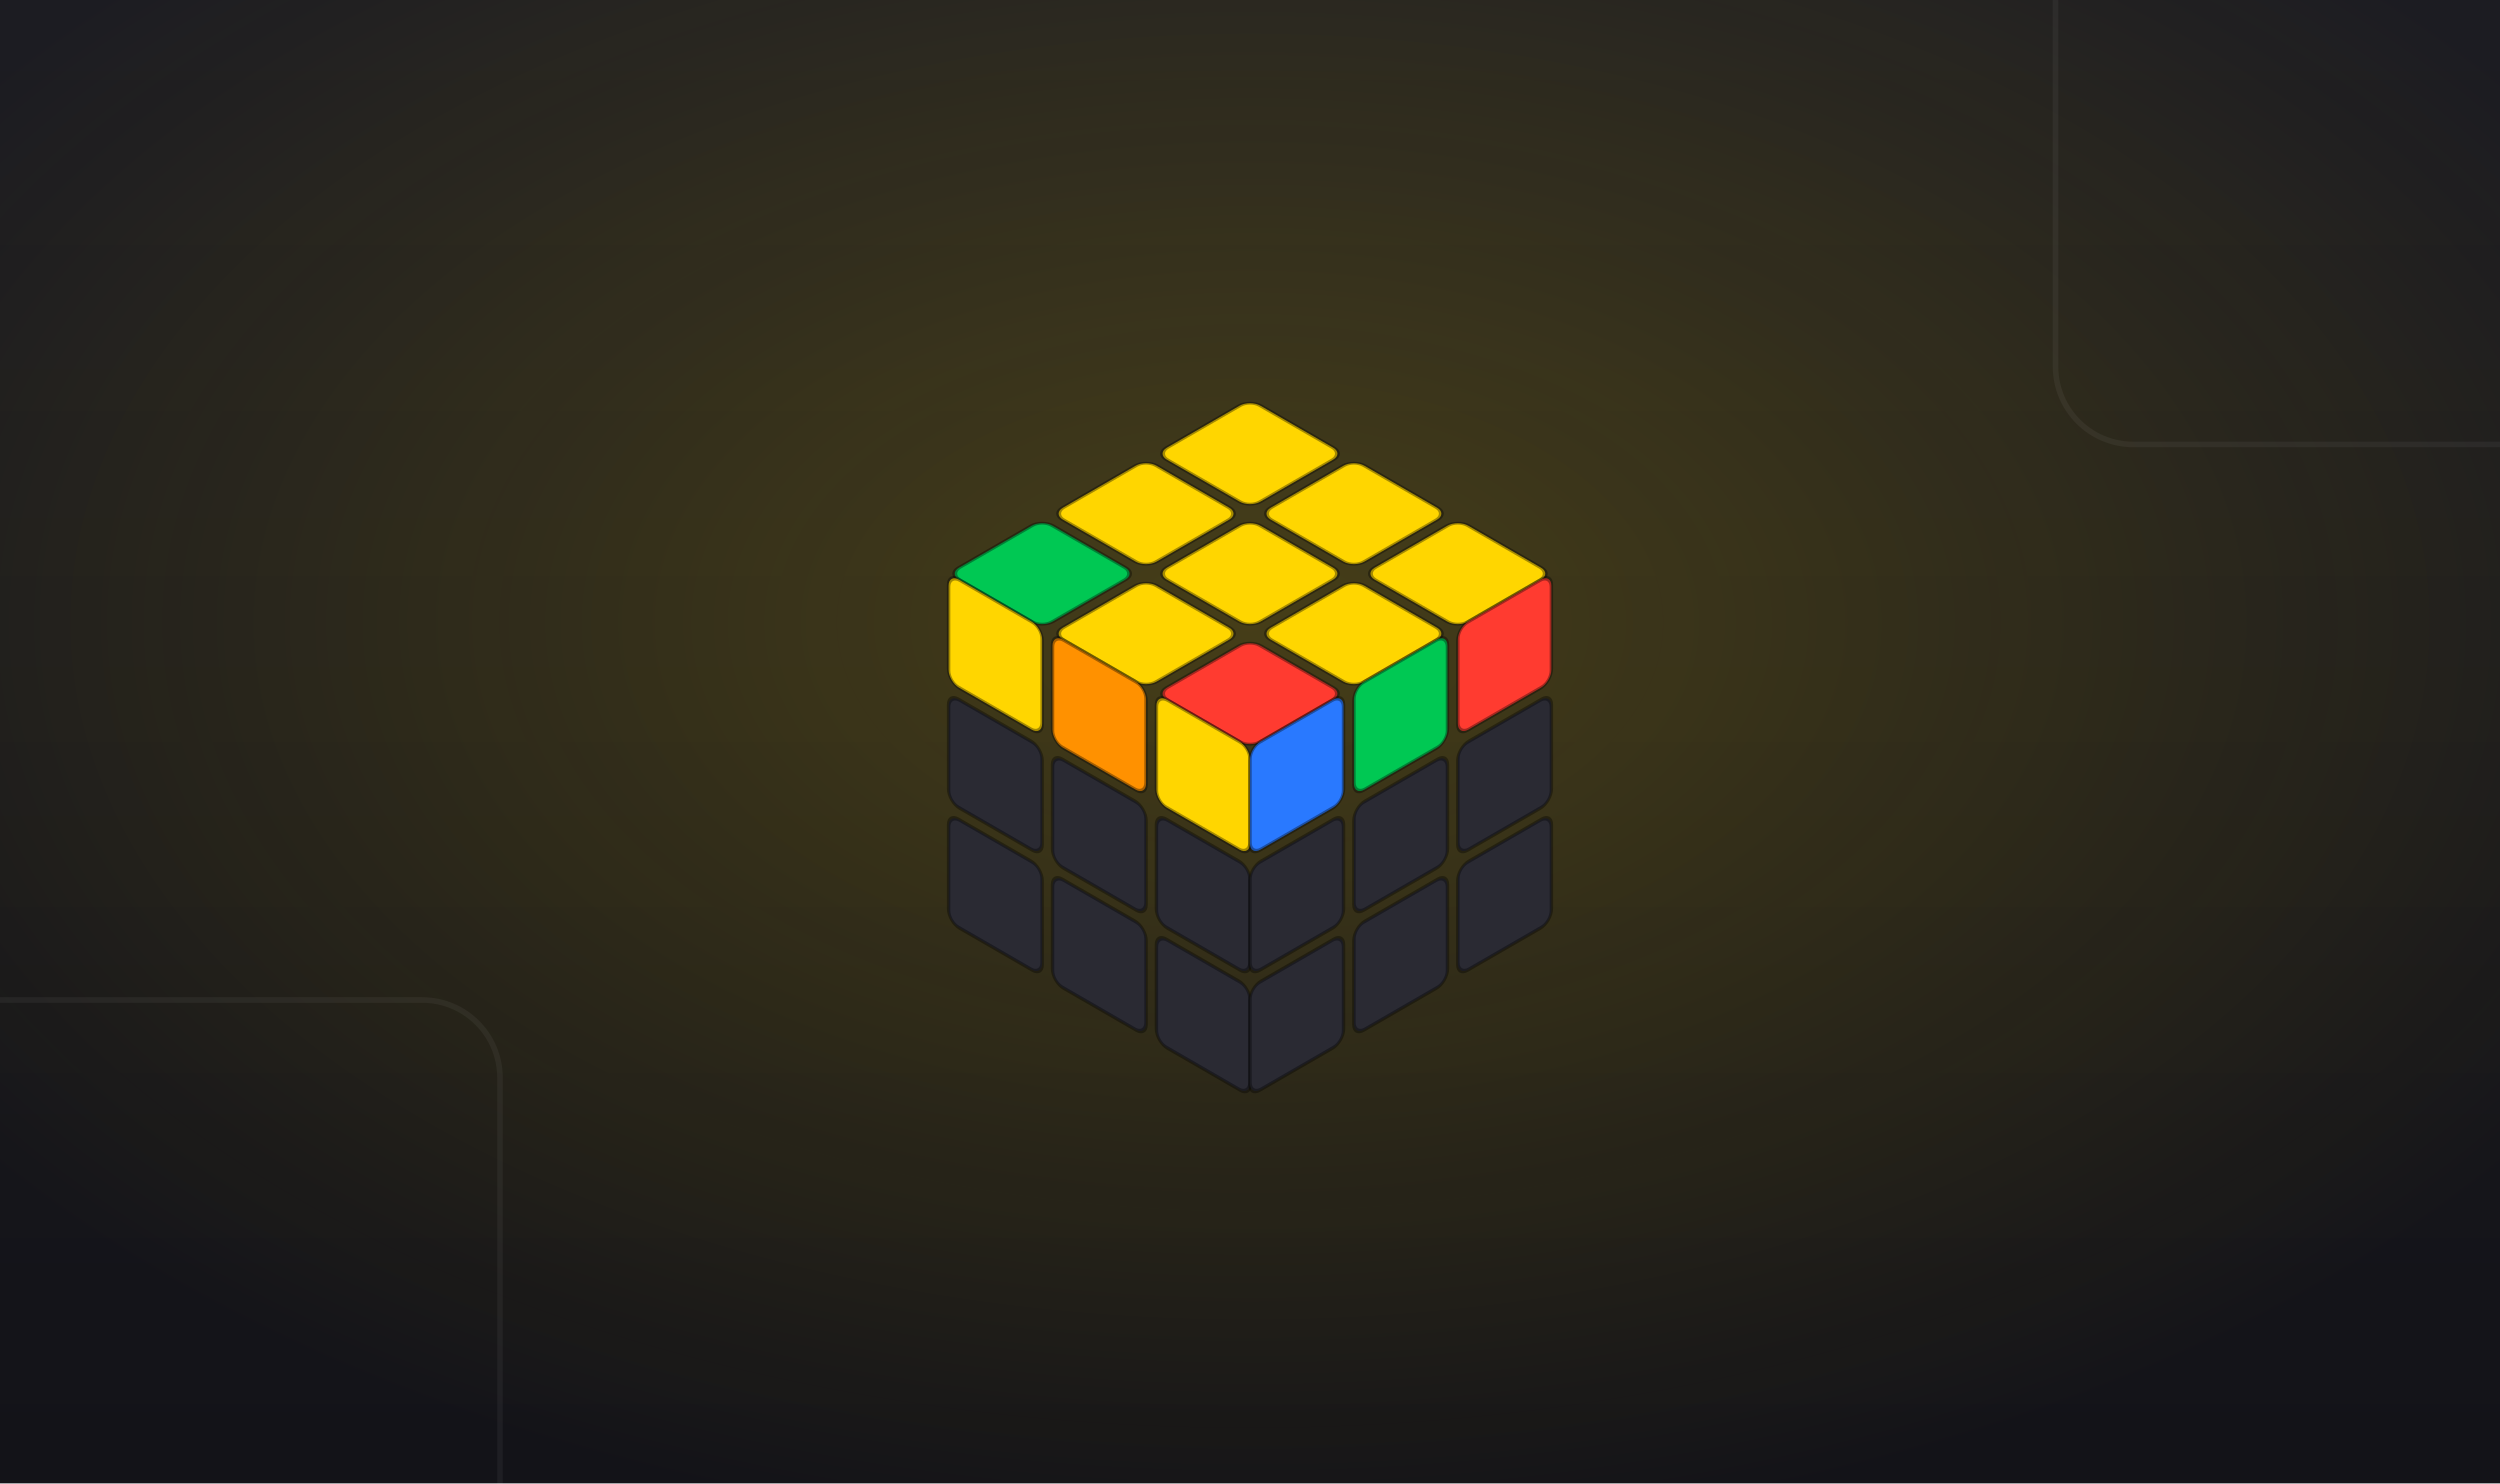
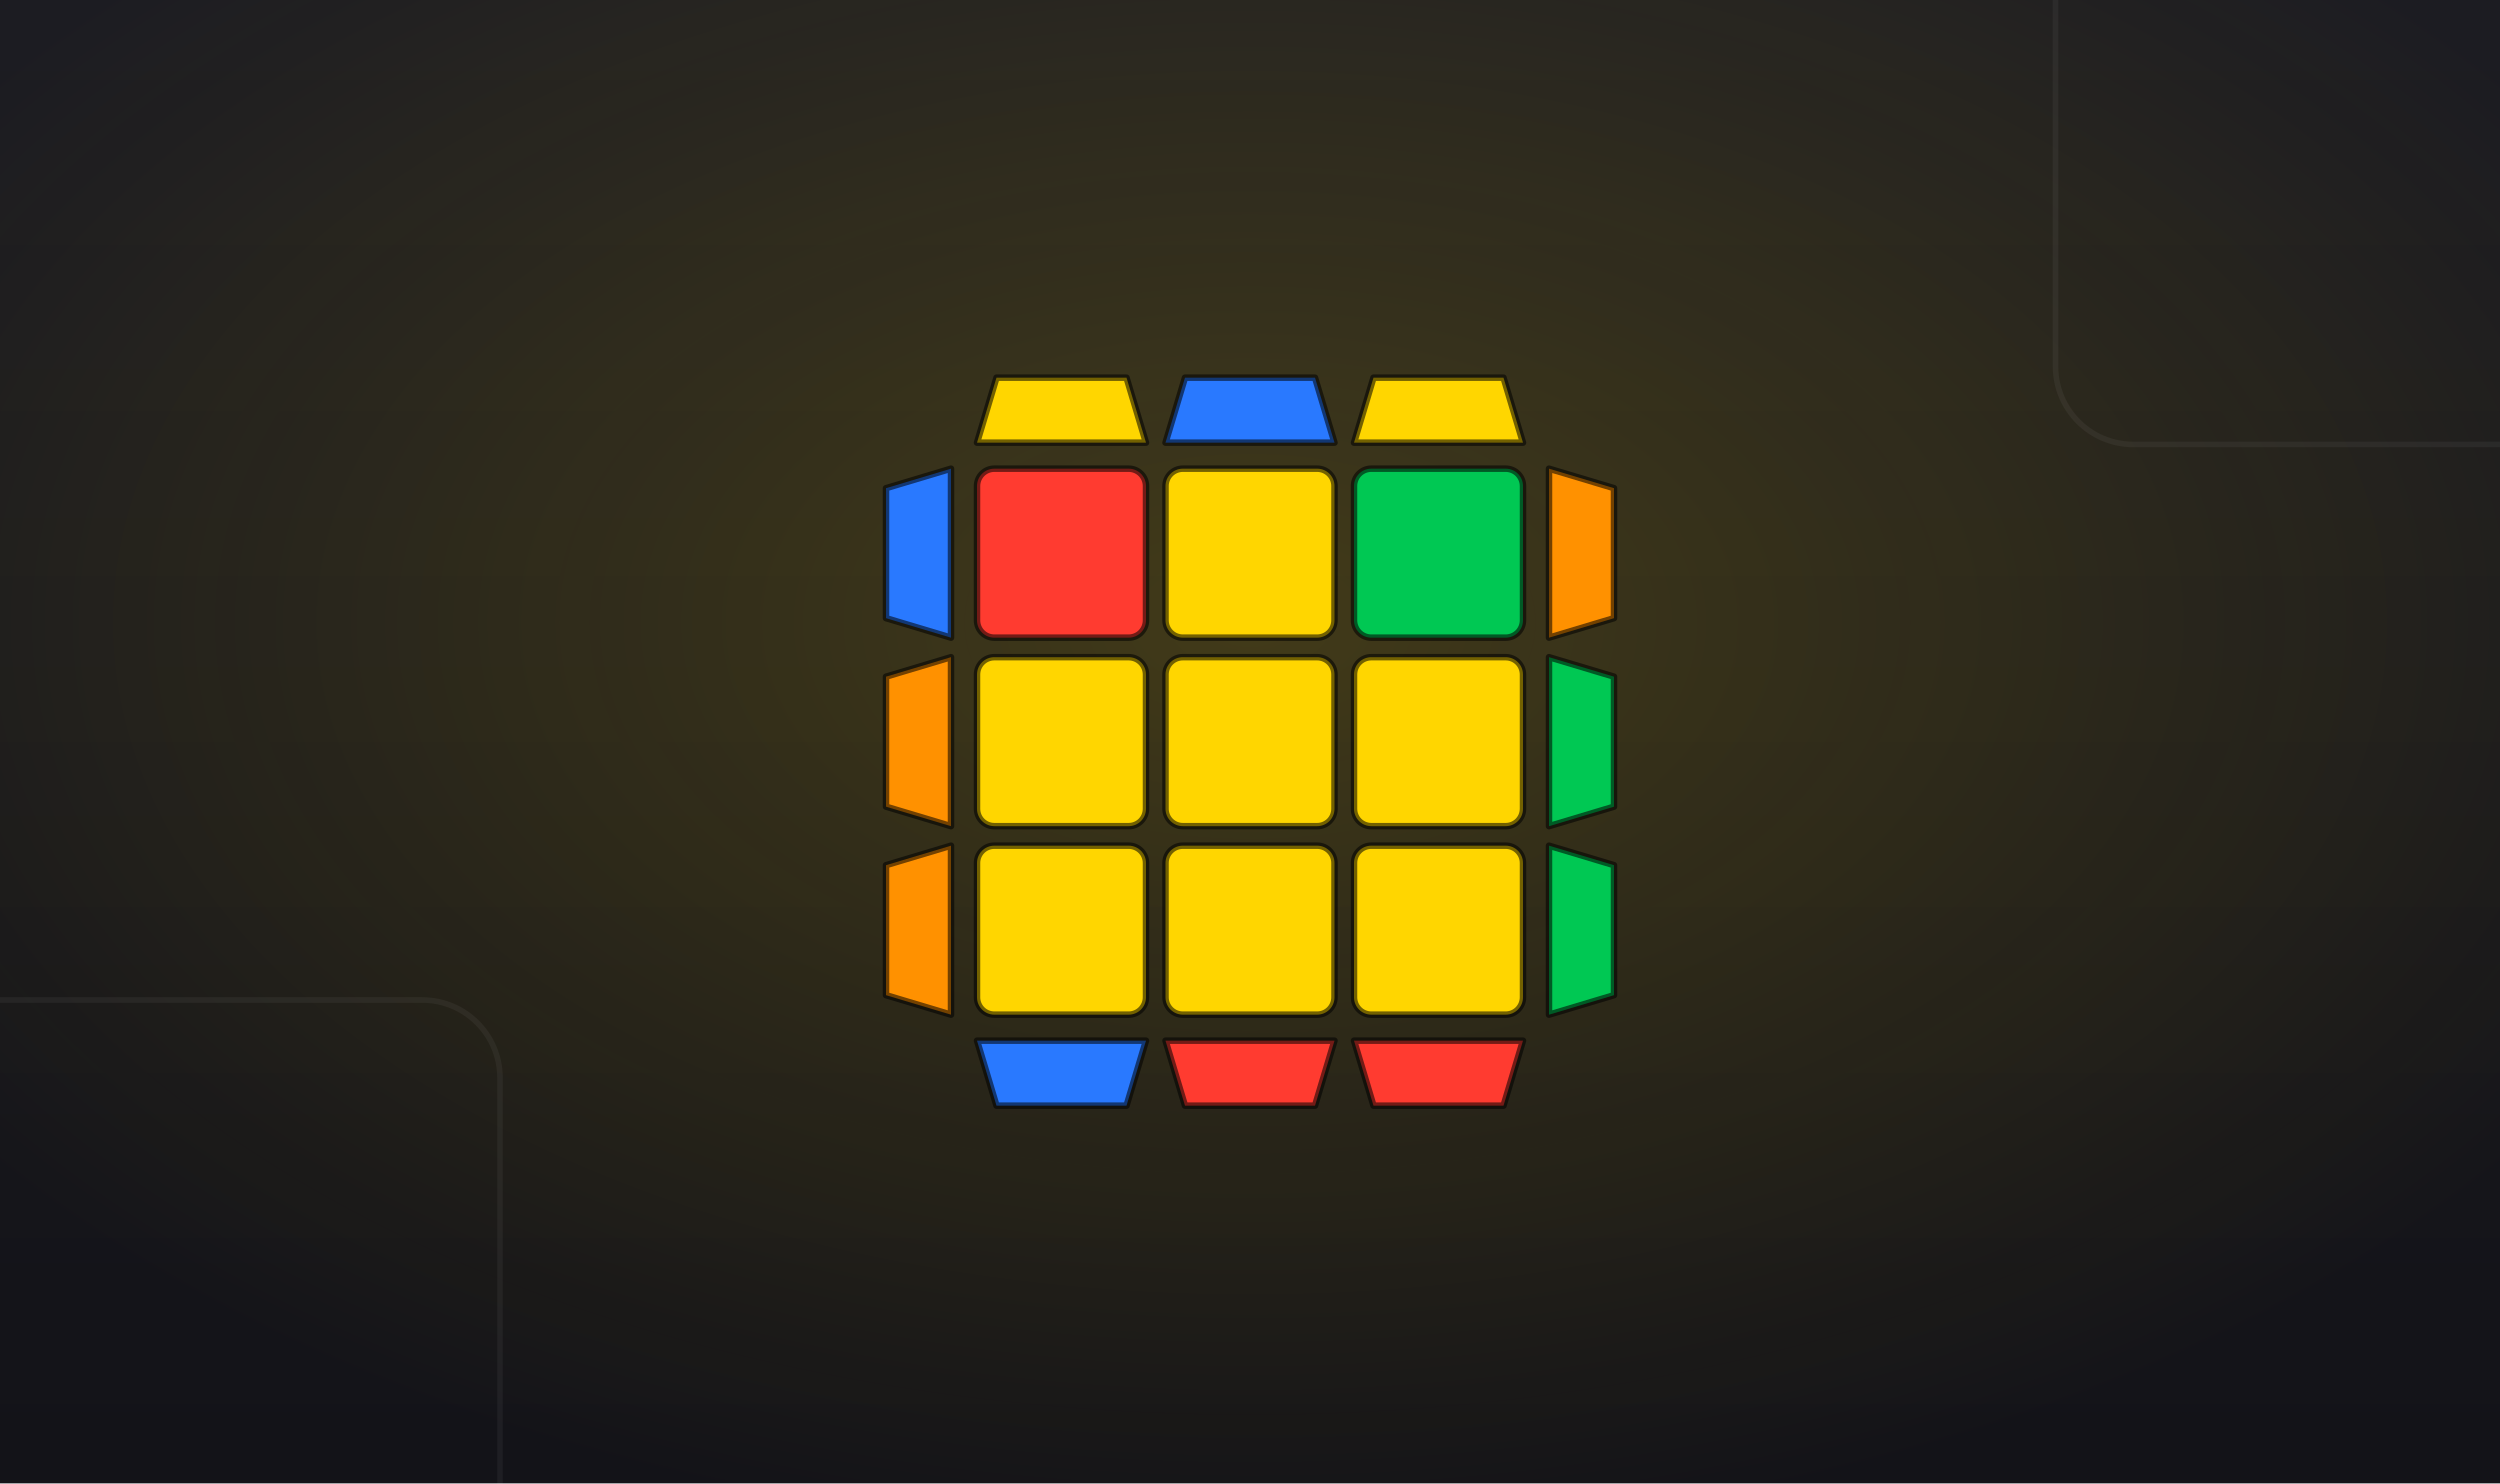
<svg xmlns="http://www.w3.org/2000/svg" viewBox="0 0 900 534">
  <defs>
    <linearGradient id="bg" x1="0" y1="0" x2="0" y2="1">
      <stop offset="0%" stop-color="#1c1c22" />
      <stop offset="100%" stop-color="#131318" />
    </linearGradient>
    <radialGradient id="glow" cx="50%" cy="42%" r="62%">
-       <stop offset="0%" stop-color="#ffd600" stop-opacity="0.20" />
+       <stop offset="0%" stop-color="#ffd600" stop-opacity="0.18" />
      <stop offset="100%" stop-color="#ffd600" stop-opacity="0" />
    </radialGradient>
  </defs>
  <rect width="900" height="534" fill="url(#bg)" />
  <rect width="900" height="534" fill="url(#glow)" />
  <g opacity="0.05" stroke="#ffffff" stroke-width="2" fill="none">
    <rect x="-60" y="360" width="240" height="240" rx="28" />
    <rect x="740" y="-80" width="240" height="240" rx="28" />
  </g>
-   <g transform="translate(450 267) scale(0.72) translate(-450 -267)">
-     <g transform="translate(450 96) matrix(0.866 0.5 -0.866 0.5 0 0)">
-       <rect x="0.0" y="0.0" width="54.0" height="54.0" rx="6" fill="#ffd600" stroke="rgba(0,0,0,0.35)" stroke-width="2" />
-       <rect x="60.0" y="0.0" width="54.0" height="54.0" rx="6" fill="#ffd600" stroke="rgba(0,0,0,0.35)" stroke-width="2" />
-       <rect x="120.0" y="0.0" width="54.0" height="54.0" rx="6" fill="#ffd600" stroke="rgba(0,0,0,0.35)" stroke-width="2" />
-       <rect x="0.0" y="60.0" width="54.0" height="54.0" rx="6" fill="#ffd600" stroke="rgba(0,0,0,0.35)" stroke-width="2" />
-       <rect x="60.0" y="60.0" width="54.0" height="54.0" rx="6" fill="#ffd600" stroke="rgba(0,0,0,0.35)" stroke-width="2" />
-       <rect x="120.0" y="60.0" width="54.0" height="54.0" rx="6" fill="#ffd600" stroke="rgba(0,0,0,0.35)" stroke-width="2" />
-       <rect x="0.0" y="120.0" width="54.0" height="54.0" rx="6" fill="#00c853" stroke="rgba(0,0,0,0.35)" stroke-width="2" />
-       <rect x="60.0" y="120.0" width="54.0" height="54.0" rx="6" fill="#ffd600" stroke="rgba(0,0,0,0.35)" stroke-width="2" />
-       <rect x="120.0" y="120.0" width="54.0" height="54.0" rx="6" fill="#ff3b30" stroke="rgba(0,0,0,0.35)" stroke-width="2" />
-     </g>
-     <g transform="translate(299.3 183) matrix(0.866 0.5 0 1 0 0)">
-       <rect x="0.0" y="0.0" width="54.0" height="54.0" rx="6" fill="#ffd600" stroke="rgba(0,0,0,0.35)" stroke-width="2" />
-       <rect x="60.0" y="0.0" width="54.0" height="54.0" rx="6" fill="#ff9100" stroke="rgba(0,0,0,0.35)" stroke-width="2" />
-       <rect x="120.0" y="0.0" width="54.0" height="54.0" rx="6" fill="#ffd600" stroke="rgba(0,0,0,0.35)" stroke-width="2" />
-       <rect x="0.0" y="60.0" width="54.0" height="54.0" rx="6" fill="#2a2a33" stroke="rgba(0,0,0,0.35)" stroke-width="2" />
-       <rect x="60.0" y="60.0" width="54.0" height="54.0" rx="6" fill="#2a2a33" stroke="rgba(0,0,0,0.35)" stroke-width="2" />
-       <rect x="120.0" y="60.0" width="54.0" height="54.0" rx="6" fill="#2a2a33" stroke="rgba(0,0,0,0.35)" stroke-width="2" />
-       <rect x="0.0" y="120.0" width="54.0" height="54.0" rx="6" fill="#2a2a33" stroke="rgba(0,0,0,0.35)" stroke-width="2" />
-       <rect x="60.0" y="120.0" width="54.0" height="54.0" rx="6" fill="#2a2a33" stroke="rgba(0,0,0,0.35)" stroke-width="2" />
-       <rect x="120.0" y="120.0" width="54.0" height="54.0" rx="6" fill="#2a2a33" stroke="rgba(0,0,0,0.35)" stroke-width="2" />
-     </g>
-     <g transform="translate(450 270) matrix(0.866 -0.5 0 1 0 0)">
-       <rect x="0.0" y="0.0" width="54.0" height="54.0" rx="6" fill="#2979ff" stroke="rgba(0,0,0,0.35)" stroke-width="2" />
-       <rect x="60.0" y="0.0" width="54.0" height="54.0" rx="6" fill="#00c853" stroke="rgba(0,0,0,0.35)" stroke-width="2" />
-       <rect x="120.0" y="0.0" width="54.0" height="54.0" rx="6" fill="#ff3b30" stroke="rgba(0,0,0,0.35)" stroke-width="2" />
-       <rect x="0.0" y="60.0" width="54.0" height="54.0" rx="6" fill="#2a2a33" stroke="rgba(0,0,0,0.35)" stroke-width="2" />
-       <rect x="60.0" y="60.0" width="54.0" height="54.0" rx="6" fill="#2a2a33" stroke="rgba(0,0,0,0.35)" stroke-width="2" />
-       <rect x="120.0" y="60.0" width="54.0" height="54.0" rx="6" fill="#2a2a33" stroke="rgba(0,0,0,0.35)" stroke-width="2" />
-       <rect x="0.0" y="120.0" width="54.0" height="54.0" rx="6" fill="#2a2a33" stroke="rgba(0,0,0,0.35)" stroke-width="2" />
-       <rect x="60.0" y="120.0" width="54.0" height="54.0" rx="6" fill="#2a2a33" stroke="rgba(0,0,0,0.35)" stroke-width="2" />
-       <rect x="120.0" y="120.0" width="54.0" height="54.0" rx="6" fill="#2a2a33" stroke="rgba(0,0,0,0.35)" stroke-width="2" />
-     </g>
+   <g transform="translate(450 267) scale(0.78) translate(-450 -267)">
+     <rect x="324" y="141" width="78" height="78" rx="8" fill="#ff3b30" stroke="rgba(0,0,0,0.55)" stroke-width="3" />
+     <rect x="411" y="141" width="78" height="78" rx="8" fill="#ffd600" stroke="rgba(0,0,0,0.55)" stroke-width="3" />
+     <rect x="498" y="141" width="78" height="78" rx="8" fill="#00c853" stroke="rgba(0,0,0,0.55)" stroke-width="3" />
+     <rect x="324" y="228" width="78" height="78" rx="8" fill="#ffd600" stroke="rgba(0,0,0,0.55)" stroke-width="3" />
+     <rect x="411" y="228" width="78" height="78" rx="8" fill="#ffd600" stroke="rgba(0,0,0,0.55)" stroke-width="3" />
+     <rect x="498" y="228" width="78" height="78" rx="8" fill="#ffd600" stroke="rgba(0,0,0,0.55)" stroke-width="3" />
+     <rect x="324" y="315" width="78" height="78" rx="8" fill="#ffd600" stroke="rgba(0,0,0,0.55)" stroke-width="3" />
+     <rect x="411" y="315" width="78" height="78" rx="8" fill="#ffd600" stroke="rgba(0,0,0,0.55)" stroke-width="3" />
+     <rect x="498" y="315" width="78" height="78" rx="8" fill="#ffd600" stroke="rgba(0,0,0,0.55)" stroke-width="3" />
+     <polygon points="324,129 402,129 393,99 333,99" fill="#ffd600" stroke="rgba(0,0,0,0.55)" stroke-width="3" stroke-linejoin="round" />
+     <polygon points="324,405 402,405 393,435 333,435" fill="#2979ff" stroke="rgba(0,0,0,0.55)" stroke-width="3" stroke-linejoin="round" />
+     <polygon points="312,141 312,219 282,210 282,150" fill="#2979ff" stroke="rgba(0,0,0,0.55)" stroke-width="3" stroke-linejoin="round" />
+     <polygon points="588,141 588,219 618,210 618,150" fill="#ff9100" stroke="rgba(0,0,0,0.55)" stroke-width="3" stroke-linejoin="round" />
+     <polygon points="411,129 489,129 480,99 420,99" fill="#2979ff" stroke="rgba(0,0,0,0.55)" stroke-width="3" stroke-linejoin="round" />
+     <polygon points="411,405 489,405 480,435 420,435" fill="#ff3b30" stroke="rgba(0,0,0,0.55)" stroke-width="3" stroke-linejoin="round" />
+     <polygon points="312,228 312,306 282,297 282,237" fill="#ff9100" stroke="rgba(0,0,0,0.55)" stroke-width="3" stroke-linejoin="round" />
+     <polygon points="588,228 588,306 618,297 618,237" fill="#00c853" stroke="rgba(0,0,0,0.55)" stroke-width="3" stroke-linejoin="round" />
+     <polygon points="498,129 576,129 567,99 507,99" fill="#ffd600" stroke="rgba(0,0,0,0.55)" stroke-width="3" stroke-linejoin="round" />
+     <polygon points="498,405 576,405 567,435 507,435" fill="#ff3b30" stroke="rgba(0,0,0,0.55)" stroke-width="3" stroke-linejoin="round" />
+     <polygon points="312,315 312,393 282,384 282,324" fill="#ff9100" stroke="rgba(0,0,0,0.55)" stroke-width="3" stroke-linejoin="round" />
+     <polygon points="588,315 588,393 618,384 618,324" fill="#00c853" stroke="rgba(0,0,0,0.55)" stroke-width="3" stroke-linejoin="round" />
  </g>
</svg>
